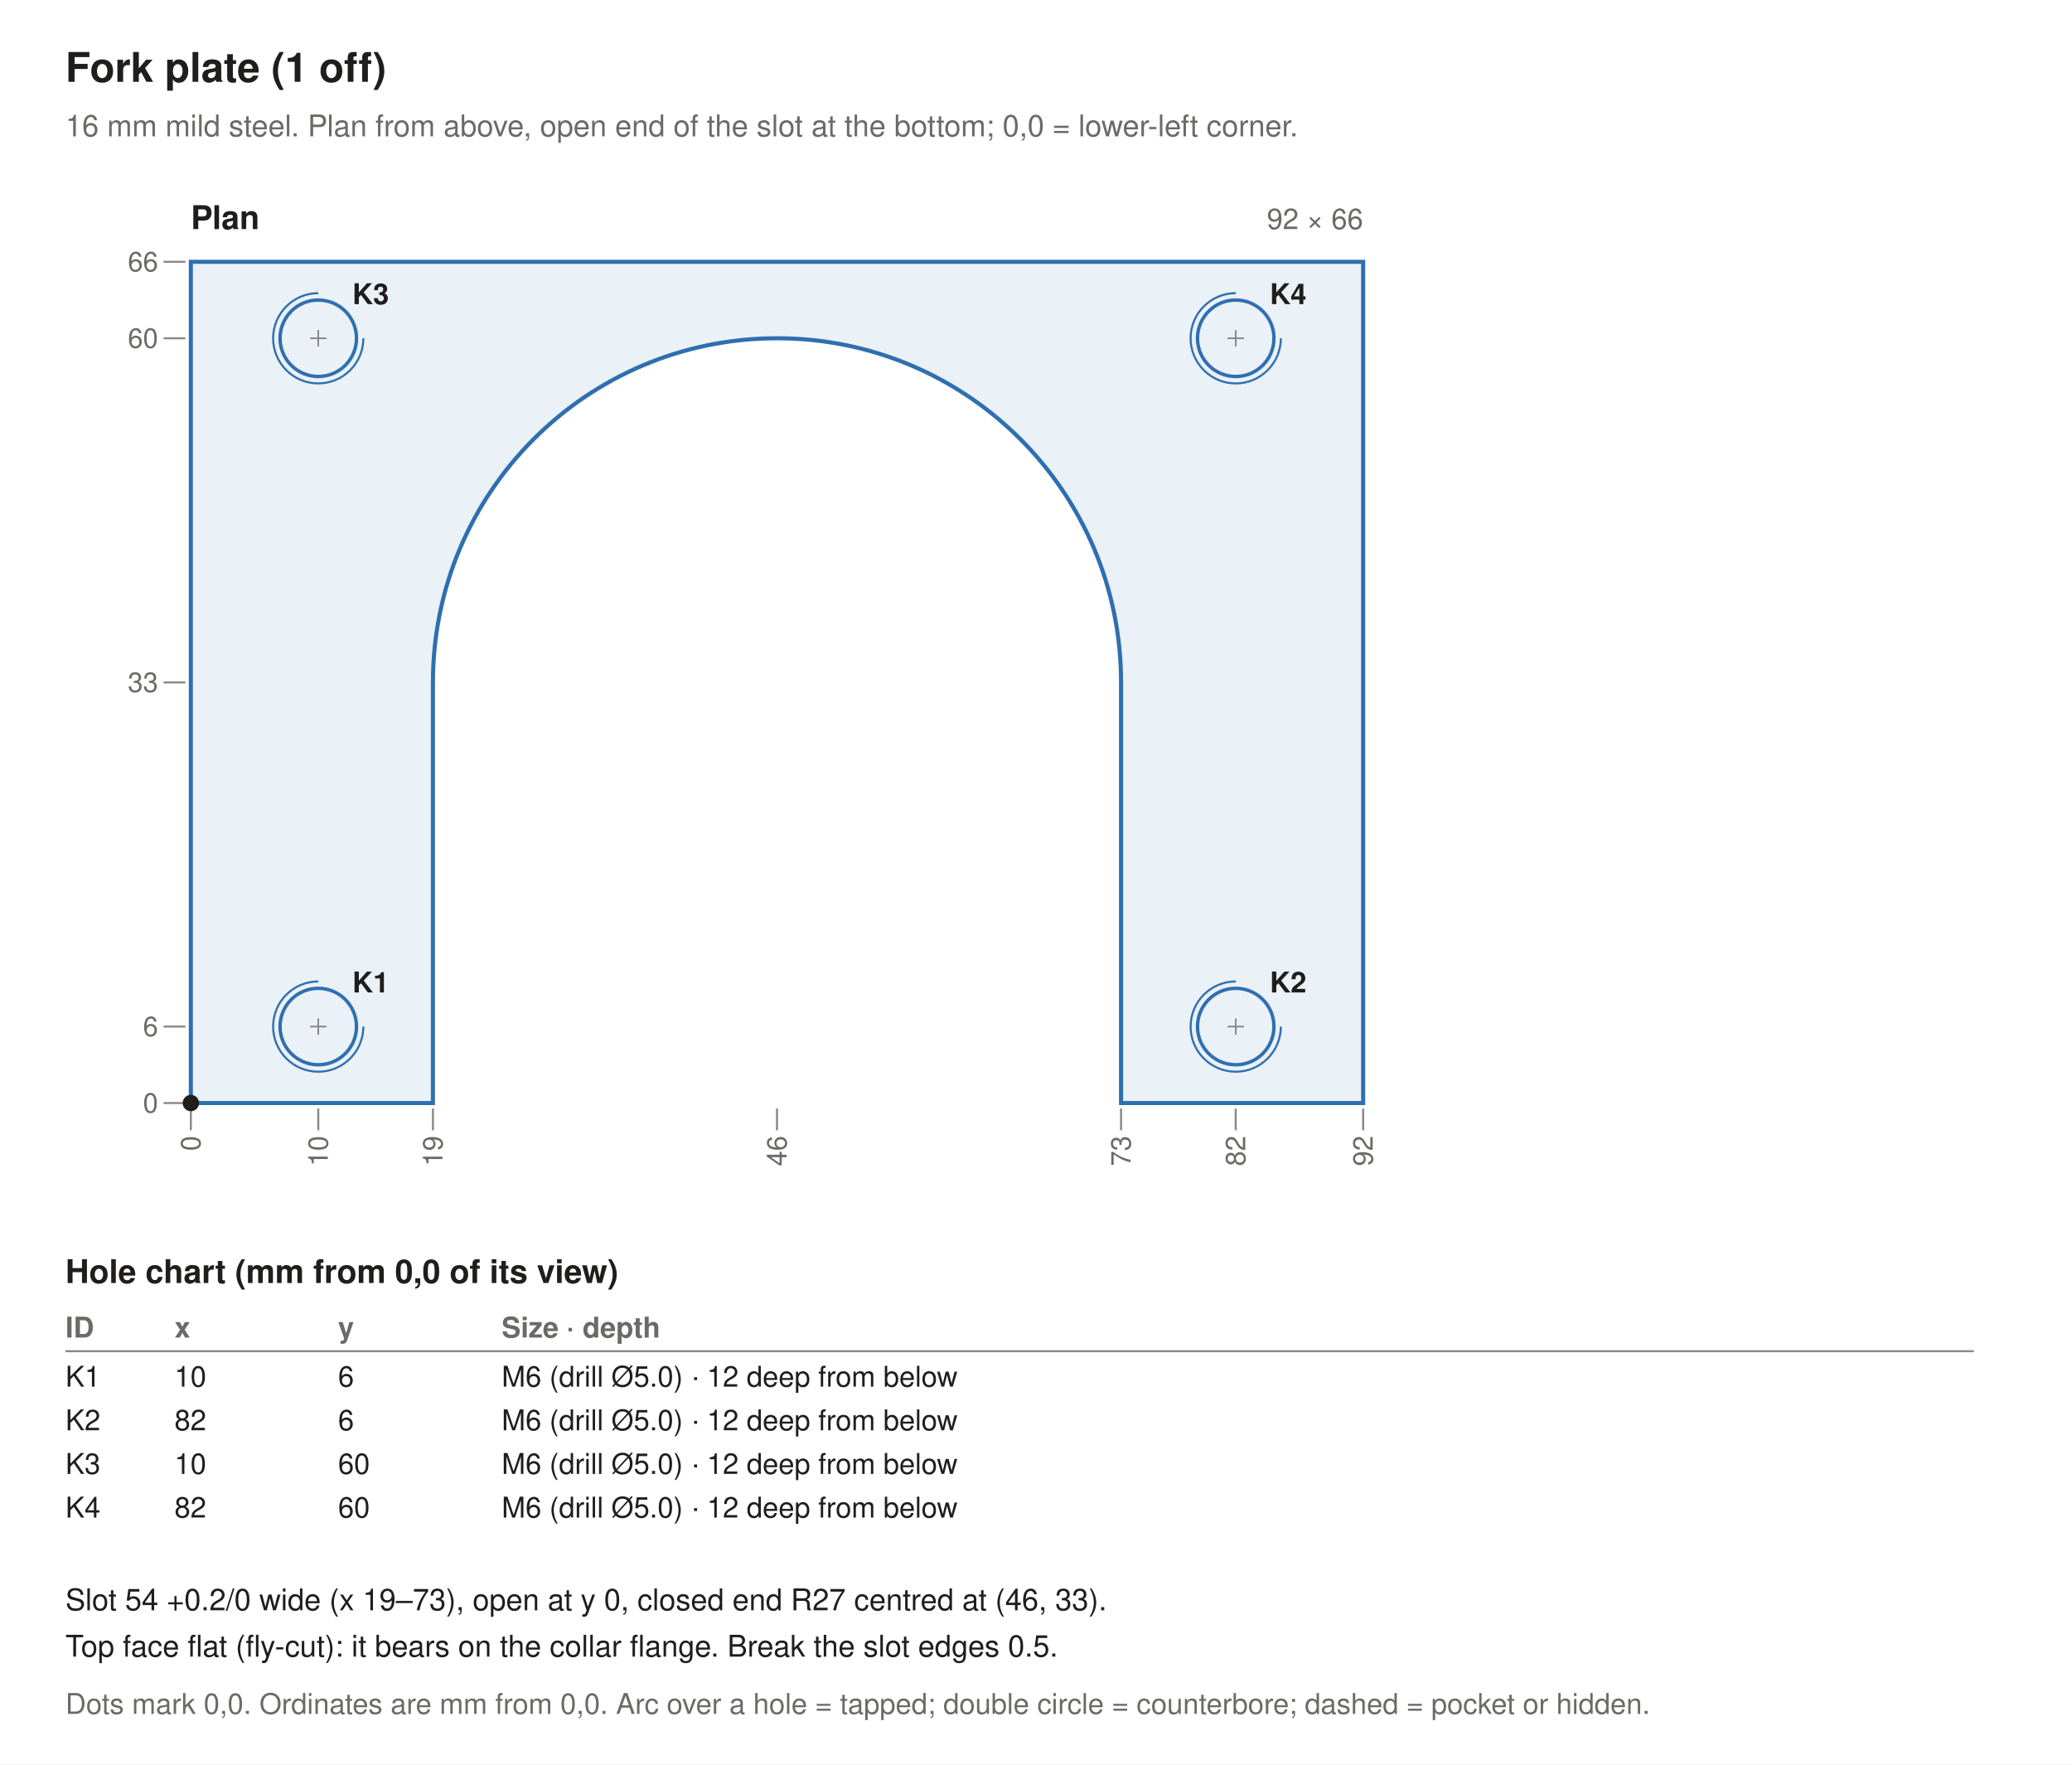
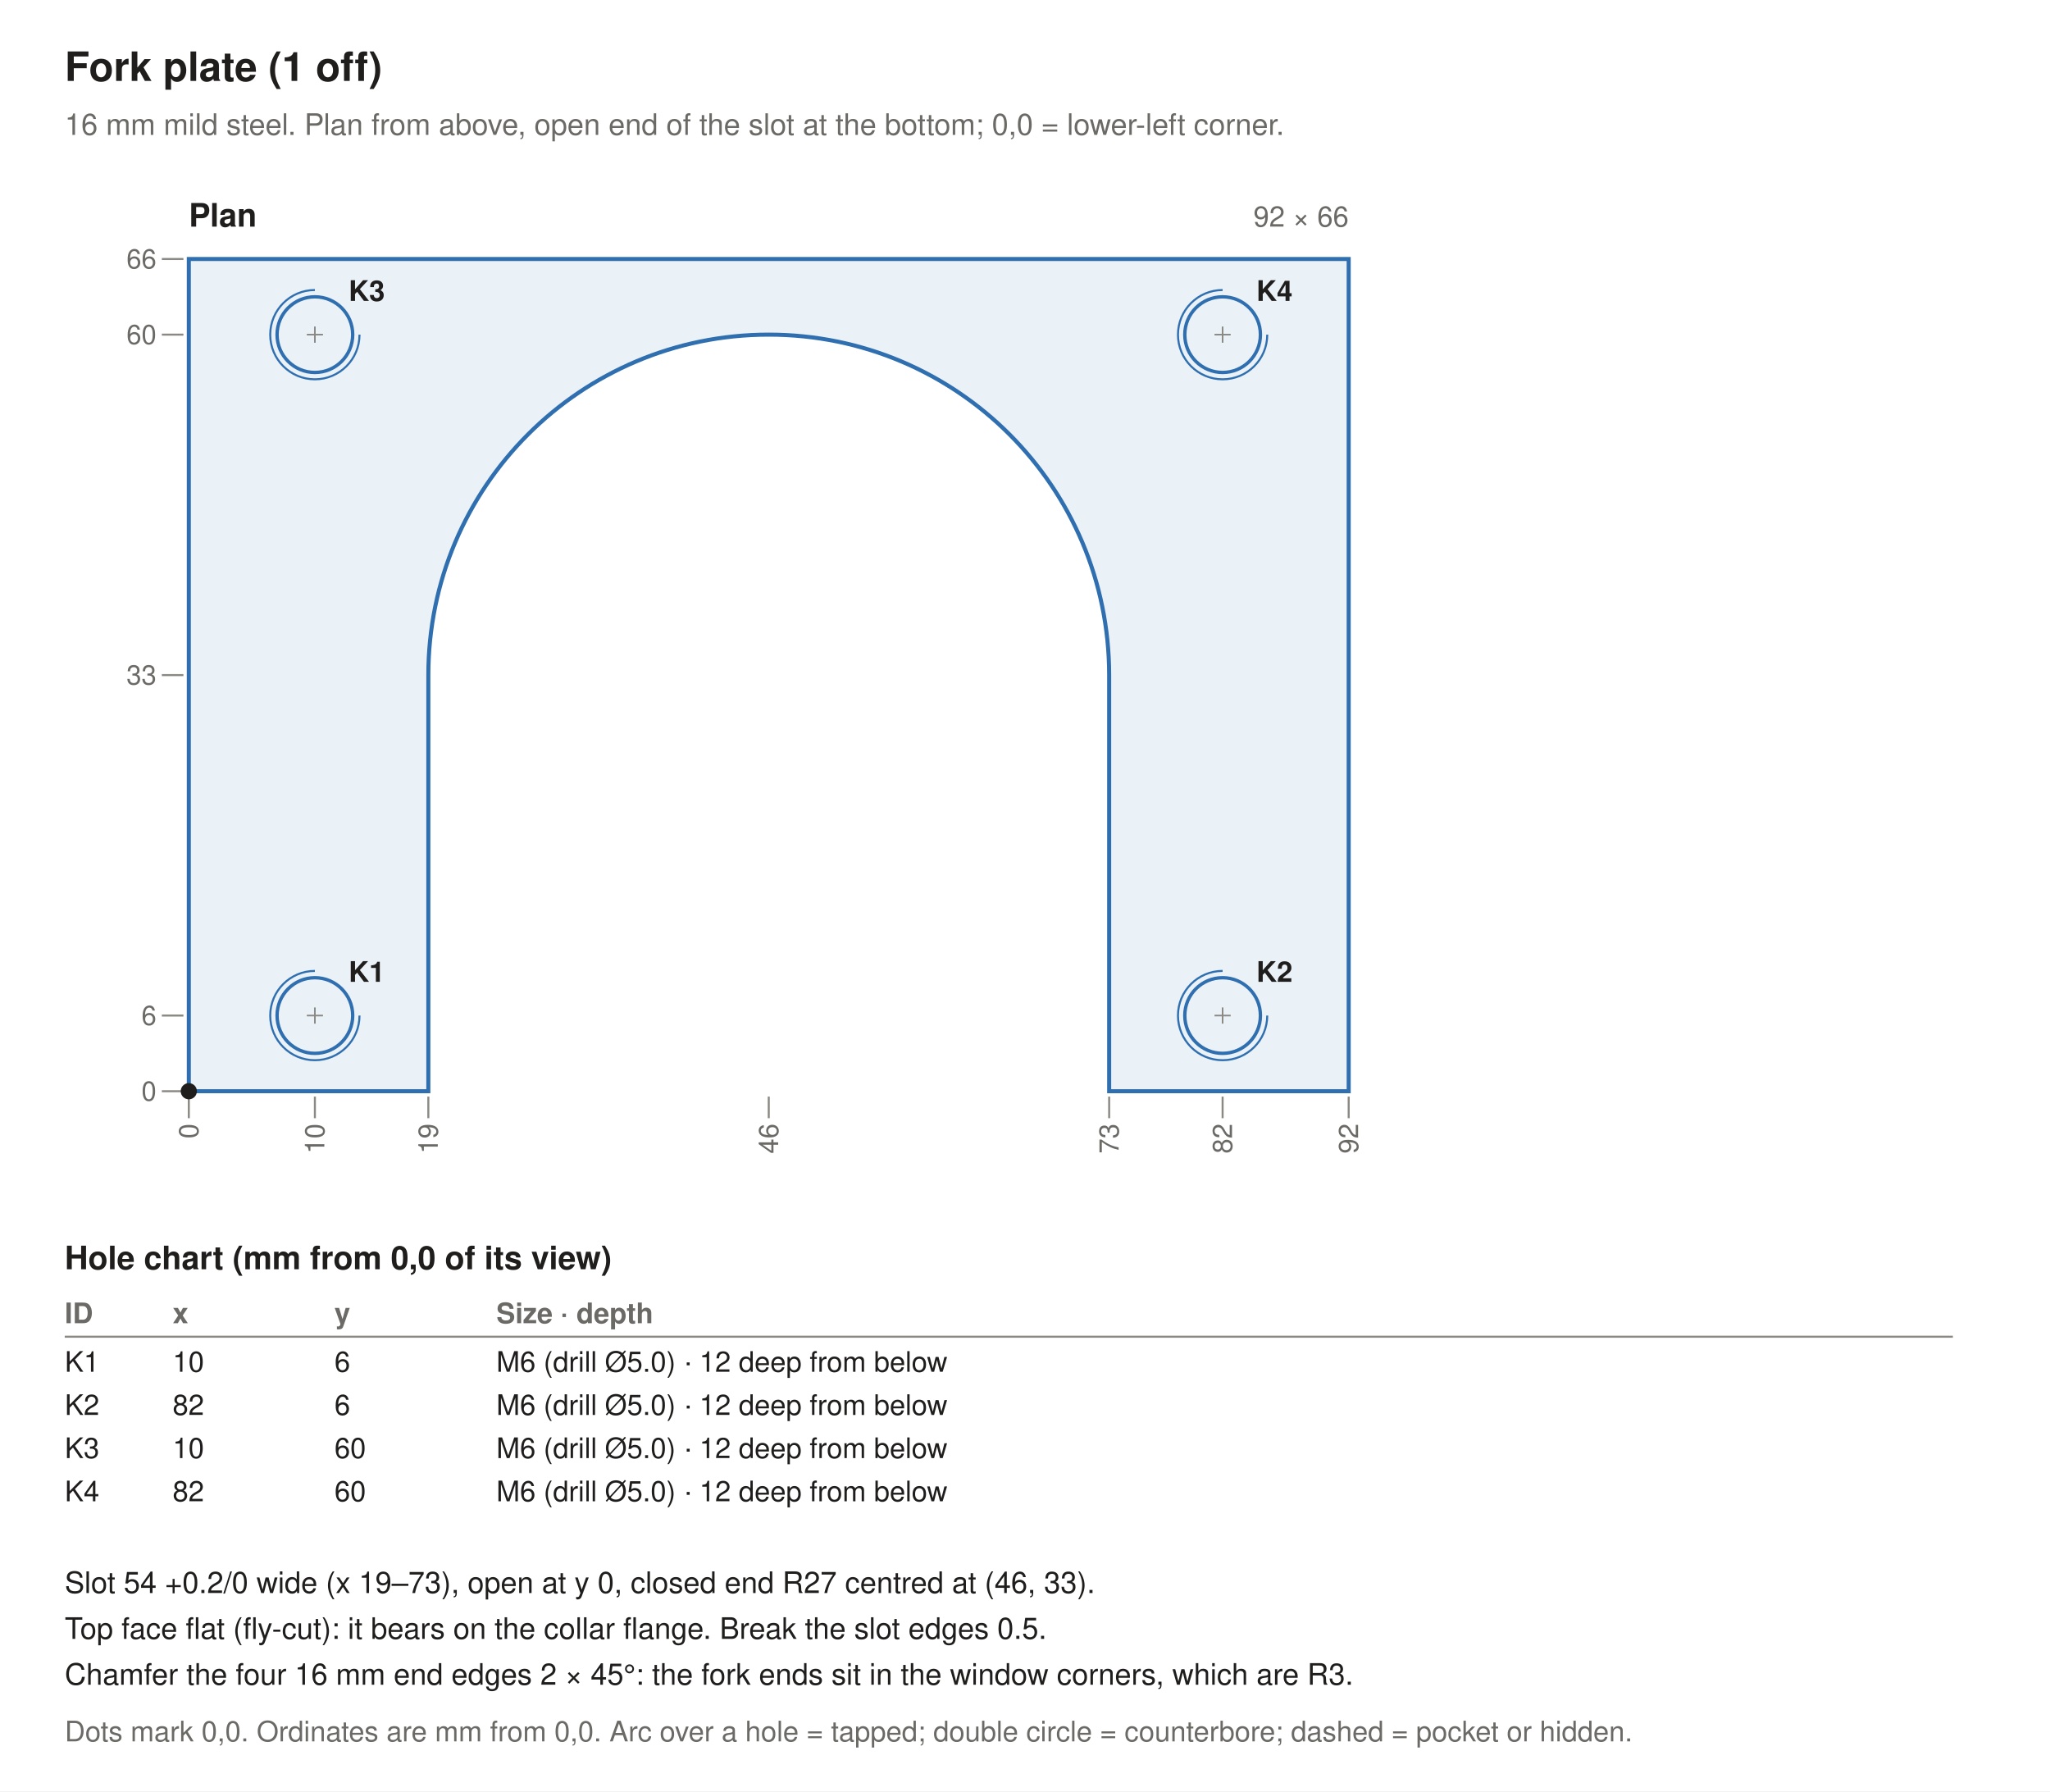
- <svg xmlns="http://www.w3.org/2000/svg" viewBox="0 0 760 647" width="1520" height="1294" font-family="Helvetica, Arial, sans-serif">
-   <rect width="760" height="647" fill="white" />
+ <svg xmlns="http://www.w3.org/2000/svg" viewBox="0 0 760 664" width="1520" height="1328" font-family="Helvetica, Arial, sans-serif">
+   <rect width="760" height="664" fill="white" />
  <text data-claude-text-id="title" x="24" y="30" font-size="15" font-weight="600" fill="#1f1e1d">Fork plate (1 off)</text>
  <text data-claude-text-id="subtitle" x="24" y="50" font-size="11" fill="#6b6a66">16 mm mild steel. Plan from above, open end of the slot at the bottom; 0,0 = lower-left corner.</text>
  <g data-claude-anchor="fork-plate-view">
    <path d="M70 404.48L158.8 404.48L158.8 250.24A126.2 126.2 0 0 1 411.2 250.24L411.2 404.48L500 404.48L500 96L70 96Z" fill="#2f6fb0" fill-opacity="0.10" stroke="#2f6fb0" stroke-width="1.5" />
    <circle cx="116.74" cy="376.43" r="14.02" fill="none" stroke="#2f6fb0" stroke-width="1.25" />
    <path d="M133.28 376.43A16.55 16.55 0 1 1 116.74 359.89" fill="none" stroke="#2f6fb0" stroke-width="0.75" />
    <path d="M113.74 376.43H119.74M116.74 373.43V379.43" stroke="#8a8984" stroke-width="0.6" fill="none" />
    <circle cx="453.26" cy="376.43" r="14.02" fill="none" stroke="#2f6fb0" stroke-width="1.25" />
    <path d="M469.81 376.43A16.55 16.55 0 1 1 453.26 359.89" fill="none" stroke="#2f6fb0" stroke-width="0.75" />
    <path d="M450.26 376.43H456.26M453.26 373.43V379.43" stroke="#8a8984" stroke-width="0.6" fill="none" />
    <circle cx="116.74" cy="124.04" r="14.02" fill="none" stroke="#2f6fb0" stroke-width="1.25" />
    <path d="M133.28 124.04A16.55 16.55 0 1 1 116.74 107.5" fill="none" stroke="#2f6fb0" stroke-width="0.75" />
    <path d="M113.74 124.04H119.74M116.74 121.04V127.04" stroke="#8a8984" stroke-width="0.6" fill="none" />
    <circle cx="453.26" cy="124.04" r="14.02" fill="none" stroke="#2f6fb0" stroke-width="1.25" />
    <path d="M469.81 124.04A16.55 16.55 0 1 1 453.26 107.5" fill="none" stroke="#2f6fb0" stroke-width="0.75" />
    <path d="M450.26 124.04H456.26M453.26 121.04V127.04" stroke="#8a8984" stroke-width="0.6" fill="none" />
  </g>
  <text data-claude-text-id="lbl-fork-plate-K1" x="129.26" y="363.92" font-size="10.5" font-weight="600" fill="#1f1e1d">K1</text>
  <text data-claude-text-id="lbl-fork-plate-K2" x="465.78" y="363.92" font-size="10.5" font-weight="600" fill="#1f1e1d">K2</text>
  <text data-claude-text-id="lbl-fork-plate-K3" x="129.26" y="111.53" font-size="10.5" font-weight="600" fill="#1f1e1d">K3</text>
  <text data-claude-text-id="lbl-fork-plate-K4" x="465.78" y="111.53" font-size="10.5" font-weight="600" fill="#1f1e1d">K4</text>
  <text data-claude-text-id="view-fork-plate-Plan" x="70" y="84" font-size="12" font-weight="600" fill="#1f1e1d">Plan</text>
  <path d="M70 406.48V414.48" stroke="#8a8984" stroke-width="0.75" fill="none" />
  <text data-claude-text-id="ox-fork-plate-Plan-0" x="73.5" y="416.48" font-size="10" text-anchor="end" transform="rotate(-90 73.5 416.48)" fill="#6b6a66">0</text>
  <path d="M116.74 406.48V414.48" stroke="#8a8984" stroke-width="0.75" fill="none" />
  <text data-claude-text-id="ox-fork-plate-Plan-10" x="120.24" y="416.48" font-size="10" text-anchor="end" transform="rotate(-90 120.24 416.48)" fill="#6b6a66">10</text>
  <path d="M158.8 406.48V414.48" stroke="#8a8984" stroke-width="0.75" fill="none" />
  <text data-claude-text-id="ox-fork-plate-Plan-19" x="162.3" y="416.48" font-size="10" text-anchor="end" transform="rotate(-90 162.3 416.48)" fill="#6b6a66">19</text>
  <path d="M285 406.48V414.48" stroke="#8a8984" stroke-width="0.75" fill="none" />
  <text data-claude-text-id="ox-fork-plate-Plan-46" x="288.5" y="416.48" font-size="10" text-anchor="end" transform="rotate(-90 288.5 416.48)" fill="#6b6a66">46</text>
  <path d="M411.2 406.48V414.48" stroke="#8a8984" stroke-width="0.75" fill="none" />
  <text data-claude-text-id="ox-fork-plate-Plan-73" x="414.7" y="416.48" font-size="10" text-anchor="end" transform="rotate(-90 414.7 416.48)" fill="#6b6a66">73</text>
  <path d="M453.26 406.48V414.48" stroke="#8a8984" stroke-width="0.75" fill="none" />
  <text data-claude-text-id="ox-fork-plate-Plan-82" x="456.76" y="416.48" font-size="10" text-anchor="end" transform="rotate(-90 456.76 416.48)" fill="#6b6a66">82</text>
  <path d="M500 406.48V414.48" stroke="#8a8984" stroke-width="0.75" fill="none" />
  <text data-claude-text-id="ox-fork-plate-Plan-92" x="503.5" y="416.48" font-size="10" text-anchor="end" transform="rotate(-90 503.5 416.48)" fill="#6b6a66">92</text>
  <path d="M68 404.48H60" stroke="#8a8984" stroke-width="0.75" fill="none" />
  <text data-claude-text-id="oy-fork-plate-Plan-0" x="58" y="407.98" font-size="10" text-anchor="end" fill="#6b6a66">0</text>
  <path d="M68 376.43H60" stroke="#8a8984" stroke-width="0.75" fill="none" />
  <text data-claude-text-id="oy-fork-plate-Plan-6" x="58" y="379.93" font-size="10" text-anchor="end" fill="#6b6a66">6</text>
  <path d="M68 250.24H60" stroke="#8a8984" stroke-width="0.75" fill="none" />
  <text data-claude-text-id="oy-fork-plate-Plan-33" x="58" y="253.74" font-size="10" text-anchor="end" fill="#6b6a66">33</text>
  <path d="M68 124.04H60" stroke="#8a8984" stroke-width="0.75" fill="none" />
  <text data-claude-text-id="oy-fork-plate-Plan-60" x="58" y="127.54" font-size="10" text-anchor="end" fill="#6b6a66">60</text>
  <path d="M68 96H60" stroke="#8a8984" stroke-width="0.75" fill="none" />
  <text data-claude-text-id="oy-fork-plate-Plan-66" x="58" y="99.5" font-size="10" text-anchor="end" fill="#6b6a66">66</text>
  <text data-claude-text-id="size-fork-plate-Plan" x="500" y="84" font-size="10.5" text-anchor="end" fill="#6b6a66">92 × 66</text>
  <circle cx="70" cy="404.48" r="3" fill="#1f1e1d" />
  <text data-claude-text-id="chart-fork-plate" x="24" y="470.48" font-size="12" font-weight="600" fill="#1f1e1d">Hole chart (mm from 0,0 of its view)</text>
  <text data-claude-text-id="hdr-fork-plate-ID" x="24" y="490.48" font-size="10.5" font-weight="600" fill="#6b6a66">ID</text>
  <text data-claude-text-id="hdr-fork-plate-x" x="64" y="490.48" font-size="10.5" font-weight="600" fill="#6b6a66">x</text>
  <text data-claude-text-id="hdr-fork-plate-y" x="124" y="490.48" font-size="10.5" font-weight="600" fill="#6b6a66">y</text>
  <text data-claude-text-id="hdr-fork-plate-Size---depth" x="184" y="490.48" font-size="10.5" font-weight="600" fill="#6b6a66">Size · depth</text>
  <path d="M24 495.48H724" stroke="#8a8984" stroke-width="0.75" />
  <text data-claude-text-id="r-fork-plate-K1-0" x="24" y="508.48" font-size="10.5" fill="#1f1e1d">K1</text>
  <text data-claude-text-id="r-fork-plate-K1-40" x="64" y="508.48" font-size="10.5" fill="#1f1e1d">10</text>
  <text data-claude-text-id="r-fork-plate-K1-100" x="124" y="508.48" font-size="10.5" fill="#1f1e1d">6</text>
  <text data-claude-text-id="r-fork-plate-K1-160" x="184" y="508.48" font-size="10.5" fill="#1f1e1d">M6 (drill Ø5.0) · 12 deep from below</text>
  <text data-claude-text-id="r-fork-plate-K2-0" x="24" y="524.48" font-size="10.5" fill="#1f1e1d">K2</text>
  <text data-claude-text-id="r-fork-plate-K2-40" x="64" y="524.48" font-size="10.5" fill="#1f1e1d">82</text>
  <text data-claude-text-id="r-fork-plate-K2-100" x="124" y="524.48" font-size="10.5" fill="#1f1e1d">6</text>
  <text data-claude-text-id="r-fork-plate-K2-160" x="184" y="524.48" font-size="10.5" fill="#1f1e1d">M6 (drill Ø5.0) · 12 deep from below</text>
  <text data-claude-text-id="r-fork-plate-K3-0" x="24" y="540.48" font-size="10.5" fill="#1f1e1d">K3</text>
  <text data-claude-text-id="r-fork-plate-K3-40" x="64" y="540.48" font-size="10.5" fill="#1f1e1d">10</text>
  <text data-claude-text-id="r-fork-plate-K3-100" x="124" y="540.48" font-size="10.5" fill="#1f1e1d">60</text>
  <text data-claude-text-id="r-fork-plate-K3-160" x="184" y="540.48" font-size="10.5" fill="#1f1e1d">M6 (drill Ø5.0) · 12 deep from below</text>
  <text data-claude-text-id="r-fork-plate-K4-0" x="24" y="556.48" font-size="10.5" fill="#1f1e1d">K4</text>
  <text data-claude-text-id="r-fork-plate-K4-40" x="64" y="556.48" font-size="10.5" fill="#1f1e1d">82</text>
  <text data-claude-text-id="r-fork-plate-K4-100" x="124" y="556.48" font-size="10.5" fill="#1f1e1d">60</text>
  <text data-claude-text-id="r-fork-plate-K4-160" x="184" y="556.48" font-size="10.5" fill="#1f1e1d">M6 (drill Ø5.0) · 12 deep from below</text>
  <text data-claude-text-id="note-fork-plate-0" x="24" y="590.48" font-size="11" fill="#1f1e1d">Slot 54 +0.2/0 wide (x 19–73), open at y 0, closed end R27 centred at (46, 33).</text>
  <text data-claude-text-id="note-fork-plate-1" x="24" y="607.48" font-size="11" fill="#1f1e1d">Top face flat (fly-cut): it bears on the collar flange. Break the slot edges 0.5.</text>
-   <text data-claude-text-id="key-fork-plate" x="24" y="628.48" font-size="10.5" fill="#6b6a66">Dots mark 0,0. Ordinates are mm from 0,0. Arc over a hole = tapped; double circle = counterbore; dashed = pocket or hidden.</text>
+   <text data-claude-text-id="note-fork-plate-2" x="24" y="624.48" font-size="11" fill="#1f1e1d">Chamfer the four 16 mm end edges 2 × 45°: the fork ends sit in the window corners, which are R3.</text>
+   <text data-claude-text-id="key-fork-plate" x="24" y="645.48" font-size="10.5" fill="#6b6a66">Dots mark 0,0. Ordinates are mm from 0,0. Arc over a hole = tapped; double circle = counterbore; dashed = pocket or hidden.</text>
</svg>
